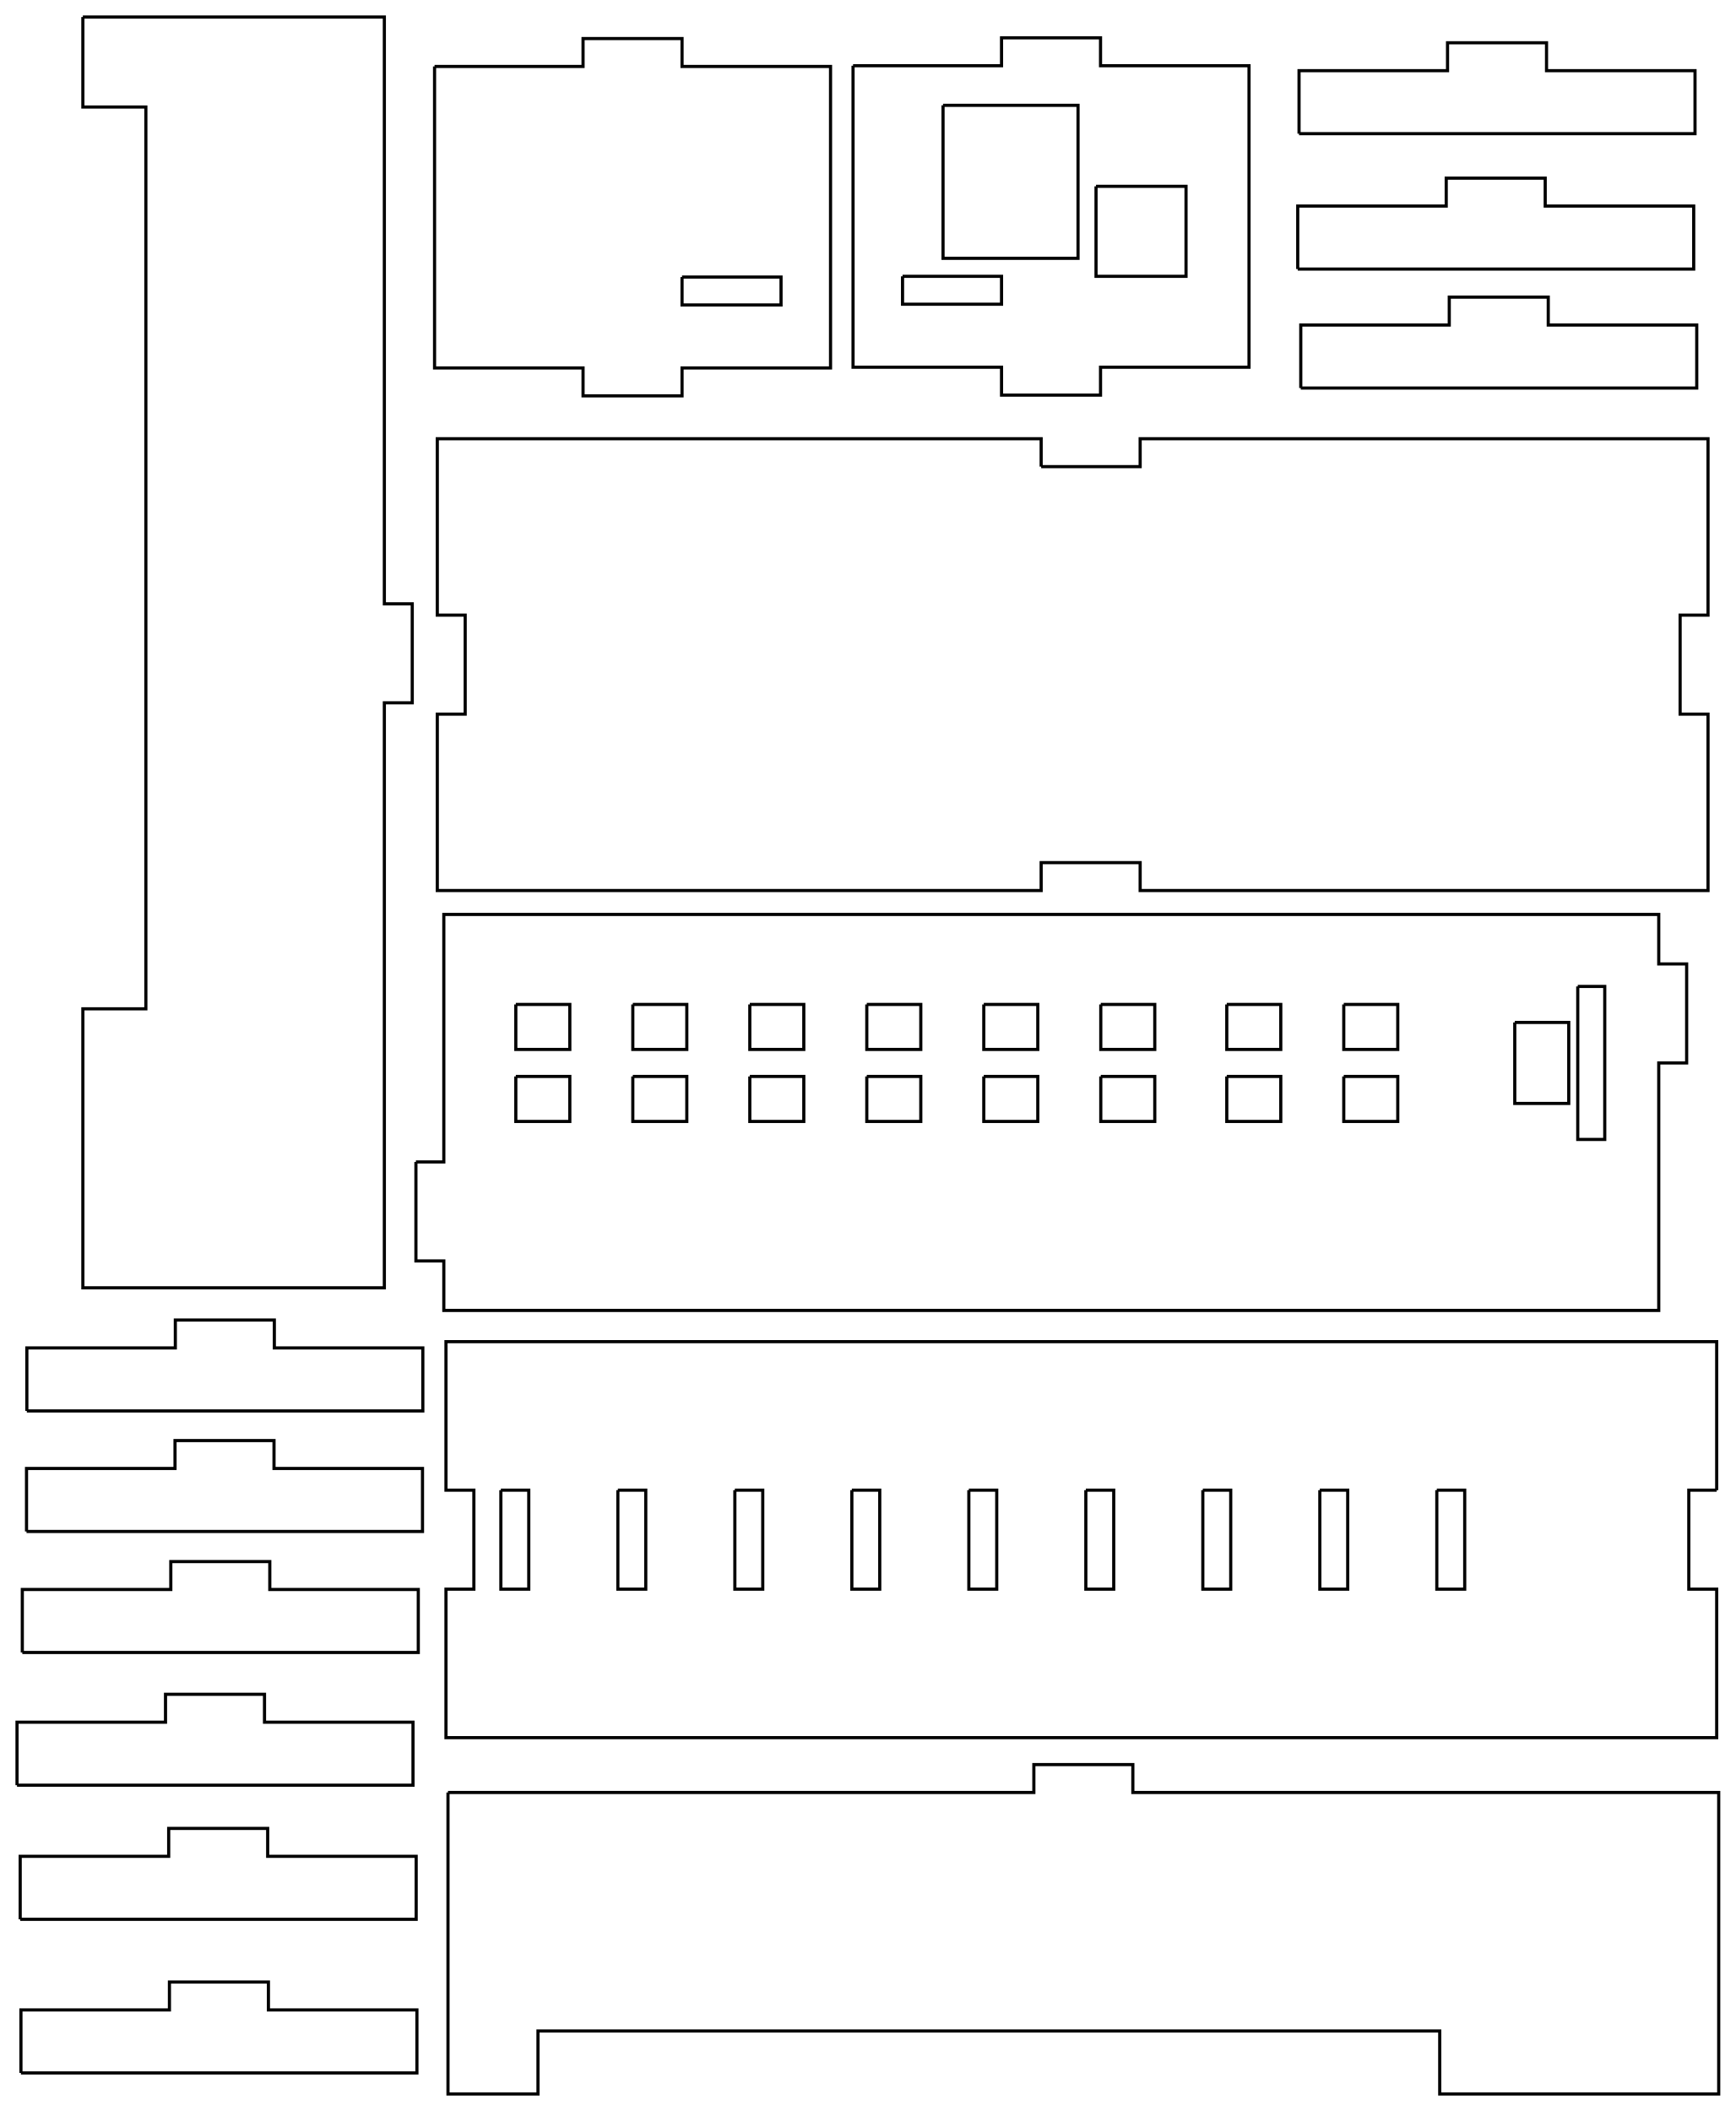
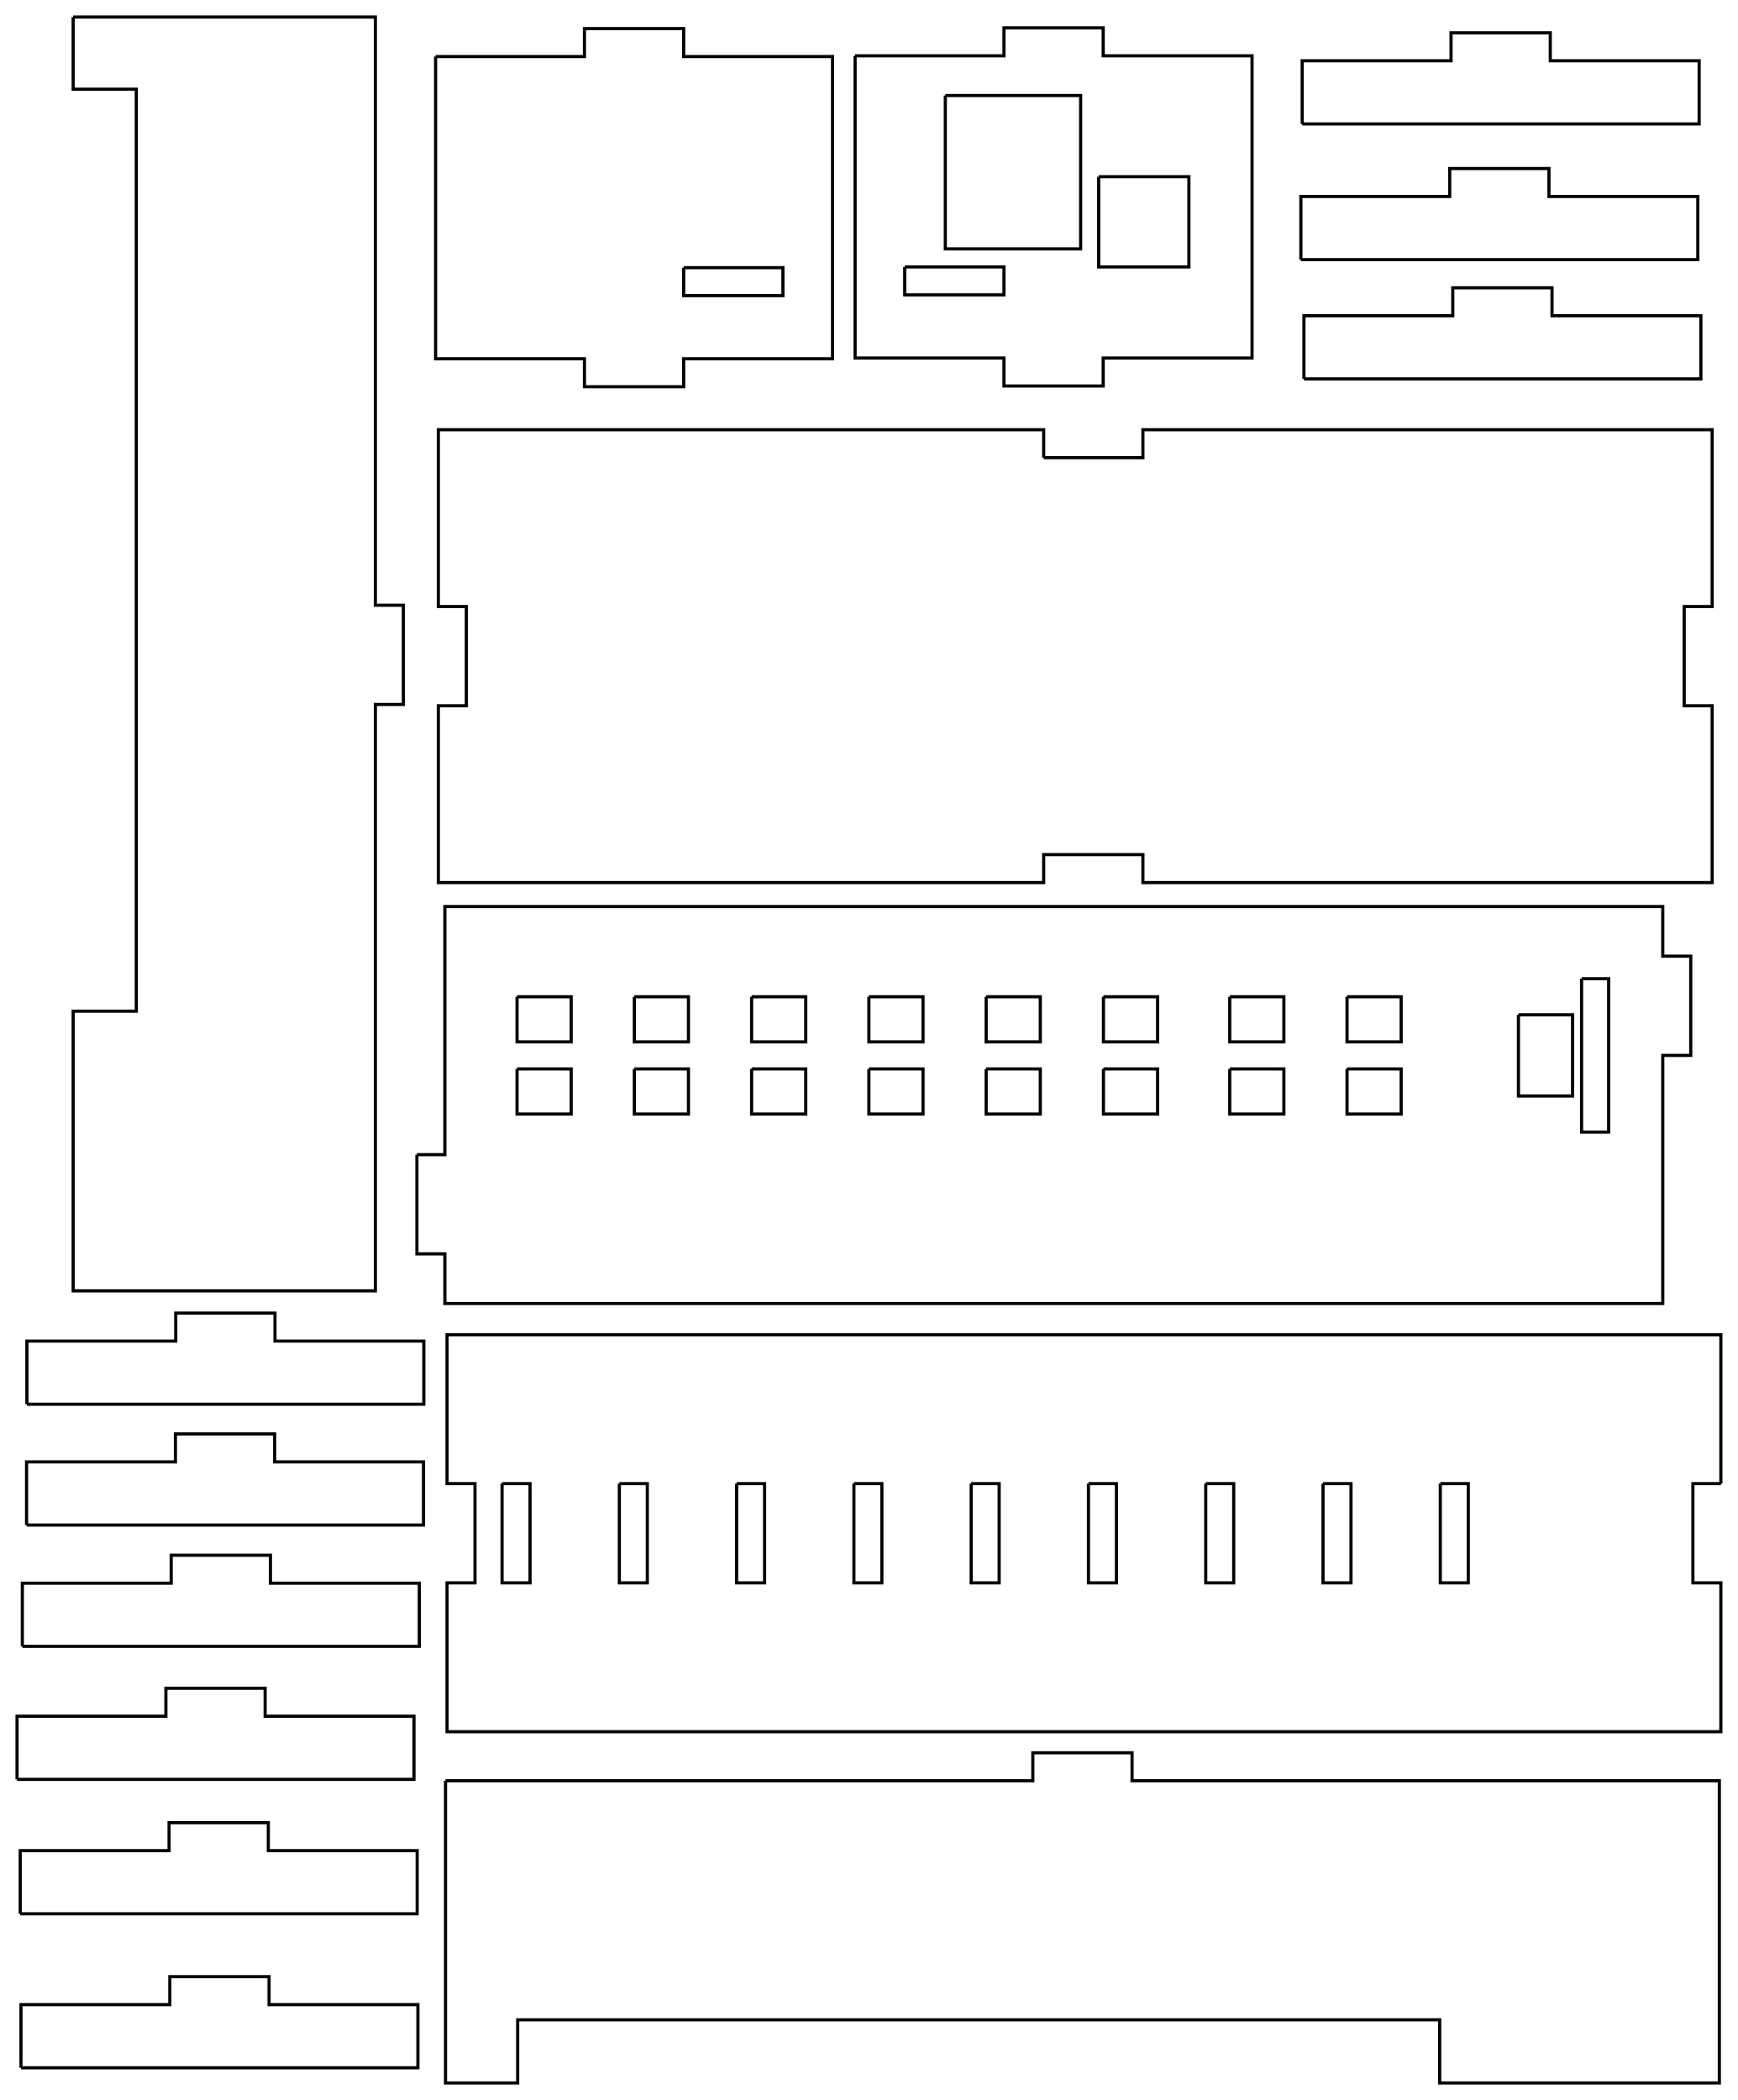
- <svg xmlns="http://www.w3.org/2000/svg" width="192.869mm" height="234.557mm" viewBox="0 0 192.869 234.557" version="1.1">
-   <g id="Sketch" transform="translate(202.871,157.2253) scale(1,-1)">
+ <svg xmlns="http://www.w3.org/2000/svg" width="192.641mm" height="232.784mm" viewBox="0 0 192.641 232.784" version="1.1">
+   <g id="Sketch" transform="translate(202.8687,156.1111) scale(1,-1)">
    <path id="Sketch_w0000" d="M -156.655 28.12 L -156.655 17.12 L -153.555 17.12 L -153.555 11.62 L -18.555 11.62 L -18.555 39.12 L -15.455 39.12 L -15.455 50.12 L -18.555 50.12 L -18.555 55.62 L -153.555 55.62 L -153.555 28.12 L -156.655 28.12 " stroke="#000000" stroke-width="0.35 px" style="stroke-width:0.35;stroke-miterlimit:4;stroke-dasharray:none;fill:none;fill-rule: evenodd " />
    <path id="Sketch_w0001" d="M -145.555 45.62 L -139.555 45.62 L -139.555 40.62 L -145.555 40.62 L -145.555 45.62 " stroke="#000000" stroke-width="0.35 px" style="stroke-width:0.35;stroke-miterlimit:4;stroke-dasharray:none;fill:none;fill-rule: evenodd " />
    <path id="Sketch_w0002" d="M -145.555 37.62 L -139.555 37.62 L -139.555 32.62 L -145.555 32.62 L -145.555 37.62 " stroke="#000000" stroke-width="0.35 px" style="stroke-width:0.35;stroke-miterlimit:4;stroke-dasharray:none;fill:none;fill-rule: evenodd " />
    <path id="Sketch_w0003" d="M -132.555 45.62 L -126.555 45.62 L -126.555 40.62 L -132.555 40.62 L -132.555 45.62 " stroke="#000000" stroke-width="0.35 px" style="stroke-width:0.35;stroke-miterlimit:4;stroke-dasharray:none;fill:none;fill-rule: evenodd " />
    <path id="Sketch_w0004" d="M -132.555 37.62 L -126.555 37.62 L -126.555 32.62 L -132.555 32.62 L -132.555 37.62 " stroke="#000000" stroke-width="0.35 px" style="stroke-width:0.35;stroke-miterlimit:4;stroke-dasharray:none;fill:none;fill-rule: evenodd " />
    <path id="Sketch_w0005" d="M -119.555 45.62 L -113.555 45.62 L -113.555 40.62 L -119.555 40.62 L -119.555 45.62 " stroke="#000000" stroke-width="0.35 px" style="stroke-width:0.35;stroke-miterlimit:4;stroke-dasharray:none;fill:none;fill-rule: evenodd " />
    <path id="Sketch_w0006" d="M -119.555 37.62 L -113.555 37.62 L -113.555 32.62 L -119.555 32.62 L -119.555 37.62 " stroke="#000000" stroke-width="0.35 px" style="stroke-width:0.35;stroke-miterlimit:4;stroke-dasharray:none;fill:none;fill-rule: evenodd " />
    <path id="Sketch_w0007" d="M -106.555 45.62 L -100.555 45.62 L -100.555 40.62 L -106.555 40.62 L -106.555 45.62 " stroke="#000000" stroke-width="0.35 px" style="stroke-width:0.35;stroke-miterlimit:4;stroke-dasharray:none;fill:none;fill-rule: evenodd " />
    <path id="Sketch_w0008" d="M -106.555 37.62 L -100.555 37.62 L -100.555 32.62 L -106.555 32.62 L -106.555 37.62 " stroke="#000000" stroke-width="0.35 px" style="stroke-width:0.35;stroke-miterlimit:4;stroke-dasharray:none;fill:none;fill-rule: evenodd " />
    <path id="Sketch_w0009" d="M -93.555 45.62 L -87.555 45.62 L -87.555 40.62 L -93.555 40.62 L -93.555 45.62 " stroke="#000000" stroke-width="0.35 px" style="stroke-width:0.35;stroke-miterlimit:4;stroke-dasharray:none;fill:none;fill-rule: evenodd " />
    <path id="Sketch_w0010" d="M -93.555 37.62 L -87.555 37.62 L -87.555 32.62 L -93.555 32.62 L -93.555 37.62 " stroke="#000000" stroke-width="0.35 px" style="stroke-width:0.35;stroke-miterlimit:4;stroke-dasharray:none;fill:none;fill-rule: evenodd " />
    <path id="Sketch_w0011" d="M -80.555 45.62 L -74.555 45.62 L -74.555 40.62 L -80.555 40.62 L -80.555 45.62 " stroke="#000000" stroke-width="0.35 px" style="stroke-width:0.35;stroke-miterlimit:4;stroke-dasharray:none;fill:none;fill-rule: evenodd " />
    <path id="Sketch_w0012" d="M -80.555 37.62 L -74.555 37.62 L -74.555 32.62 L -80.555 32.62 L -80.555 37.62 " stroke="#000000" stroke-width="0.35 px" style="stroke-width:0.35;stroke-miterlimit:4;stroke-dasharray:none;fill:none;fill-rule: evenodd " />
    <path id="Sketch_w0013" d="M -66.555 45.62 L -60.555 45.62 L -60.555 40.62 L -66.555 40.62 L -66.555 45.62 " stroke="#000000" stroke-width="0.35 px" style="stroke-width:0.35;stroke-miterlimit:4;stroke-dasharray:none;fill:none;fill-rule: evenodd " />
    <path id="Sketch_w0014" d="M -66.555 37.62 L -60.555 37.62 L -60.555 32.62 L -66.555 32.62 L -66.555 37.62 " stroke="#000000" stroke-width="0.35 px" style="stroke-width:0.35;stroke-miterlimit:4;stroke-dasharray:none;fill:none;fill-rule: evenodd " />
    <path id="Sketch_w0015" d="M -53.555 45.62 L -47.555 45.62 L -47.555 40.62 L -53.555 40.62 L -53.555 45.62 " stroke="#000000" stroke-width="0.35 px" style="stroke-width:0.35;stroke-miterlimit:4;stroke-dasharray:none;fill:none;fill-rule: evenodd " />
    <path id="Sketch_w0016" d="M -53.555 37.62 L -47.555 37.62 L -47.555 32.62 L -53.555 32.62 L -53.555 37.62 " stroke="#000000" stroke-width="0.35 px" style="stroke-width:0.35;stroke-miterlimit:4;stroke-dasharray:none;fill:none;fill-rule: evenodd " />
    <path id="Sketch_w0017" d="M -27.555 47.62 L -24.555 47.62 L -24.555 30.62 L -27.555 30.62 L -27.555 47.62 " stroke="#000000" stroke-width="0.35 px" style="stroke-width:0.35;stroke-miterlimit:4;stroke-dasharray:none;fill:none;fill-rule: evenodd " />
    <path id="Sketch_w0018" d="M -34.555 43.62 L -28.555 43.62 L -28.555 34.62 L -34.555 34.62 L -34.555 43.62 " stroke="#000000" stroke-width="0.35 px" style="stroke-width:0.35;stroke-miterlimit:4;stroke-dasharray:none;fill:none;fill-rule: evenodd " />
  </g>
-   <g id="Sketch007" transform="translate(202.871,157.2253) scale(1,-1)">
-     <path id="Sketch007_w0000" d="M -154.584 149.841 L -154.584 116.341 L -138.084 116.341 L -138.084 113.241 L -127.084 113.241 L -127.084 116.341 L -110.584 116.341 L -110.584 149.841 L -127.084 149.841 L -127.084 152.941 L -138.084 152.941 L -138.084 149.841 L -154.584 149.841 " stroke="#000000" stroke-width="0.35 px" style="stroke-width:0.35;stroke-miterlimit:4;stroke-dasharray:none;fill:none;fill-rule: evenodd " />
-     <path id="Sketch007_w0001" d="M -127.084 126.441 L -116.084 126.441 L -116.084 123.341 L -127.084 123.341 L -127.084 126.441 " stroke="#000000" stroke-width="0.35 px" style="stroke-width:0.35;stroke-miterlimit:4;stroke-dasharray:none;fill:none;fill-rule: evenodd " />
-   </g>
-   <g id="Sketch002" transform="translate(202.871,157.2253) scale(1,-1)">
-     <path id="Sketch002_w0000" d="M -108.083 149.923 L -108.083 116.423 L -91.583 116.423 L -91.583 113.323 L -80.583 113.323 L -80.583 116.423 L -64.083 116.423 L -64.083 149.923 L -80.583 149.923 L -80.583 153.023 L -91.583 153.023 L -91.583 149.923 L -108.083 149.923 " stroke="#000000" stroke-width="0.35 px" style="stroke-width:0.35;stroke-miterlimit:4;stroke-dasharray:none;fill:none;fill-rule: evenodd " />
-     <path id="Sketch002_w0001" d="M -81.083 136.523 L -71.083 136.523 L -71.083 126.523 L -81.083 126.523 L -81.083 136.523 " stroke="#000000" stroke-width="0.35 px" style="stroke-width:0.35;stroke-miterlimit:4;stroke-dasharray:none;fill:none;fill-rule: evenodd " />
-     <path id="Sketch002_w0002" d="M -102.583 126.523 L -91.583 126.523 L -91.583 123.423 L -102.583 123.423 L -102.583 126.523 " stroke="#000000" stroke-width="0.35 px" style="stroke-width:0.35;stroke-miterlimit:4;stroke-dasharray:none;fill:none;fill-rule: evenodd " />
-     <path id="Sketch002_w0003" d="M -98.083 145.523 L -83.083 145.523 L -83.083 128.523 L -98.083 128.523 L -98.083 145.523 " stroke="#000000" stroke-width="0.35 px" style="stroke-width:0.35;stroke-miterlimit:4;stroke-dasharray:none;fill:none;fill-rule: evenodd " />
-   </g>
-   <g id="Sketch010" transform="translate(202.871,157.2253) scale(1,-1)">
+   <g id="Sketch010" transform="translate(202.8687,156.1111) scale(1,-1)">
    <path id="Sketch010_w0000" d="M -12.116 -8.349 L -15.216 -8.349 L -15.216 -19.349 L -12.116 -19.349 L -12.116 -35.849 L -153.316 -35.849 L -153.316 -19.349 L -150.216 -19.349 L -150.216 -8.349 L -153.316 -8.349 L -153.316 8.151 L -12.116 8.151 L -12.116 -8.349 " stroke="#000000" stroke-width="0.35 px" style="stroke-width:0.35;stroke-miterlimit:4;stroke-dasharray:none;fill:none;fill-rule: evenodd " />
    <path id="Sketch010_w0001" d="M -134.216 -8.349 L -131.116 -8.349 L -131.116 -19.349 L -134.216 -19.349 L -134.216 -8.349 " stroke="#000000" stroke-width="0.35 px" style="stroke-width:0.35;stroke-miterlimit:4;stroke-dasharray:none;fill:none;fill-rule: evenodd " />
    <path id="Sketch010_w0002" d="M -121.216 -8.349 L -118.116 -8.349 L -118.116 -19.349 L -121.216 -19.349 L -121.216 -8.349 " stroke="#000000" stroke-width="0.35 px" style="stroke-width:0.35;stroke-miterlimit:4;stroke-dasharray:none;fill:none;fill-rule: evenodd " />
    <path id="Sketch010_w0003" d="M -108.216 -8.349 L -105.116 -8.349 L -105.116 -19.349 L -108.216 -19.349 L -108.216 -8.349 " stroke="#000000" stroke-width="0.35 px" style="stroke-width:0.35;stroke-miterlimit:4;stroke-dasharray:none;fill:none;fill-rule: evenodd " />
    <path id="Sketch010_w0004" d="M -82.216 -8.349 L -79.116 -8.349 L -79.116 -19.349 L -82.216 -19.349 L -82.216 -8.349 " stroke="#000000" stroke-width="0.35 px" style="stroke-width:0.35;stroke-miterlimit:4;stroke-dasharray:none;fill:none;fill-rule: evenodd " />
    <path id="Sketch010_w0005" d="M -95.216 -8.349 L -92.116 -8.349 L -92.116 -19.349 L -95.216 -19.349 L -95.216 -8.349 " stroke="#000000" stroke-width="0.35 px" style="stroke-width:0.35;stroke-miterlimit:4;stroke-dasharray:none;fill:none;fill-rule: evenodd " />
    <path id="Sketch010_w0006" d="M -69.216 -8.349 L -66.116 -8.349 L -66.116 -19.349 L -69.216 -19.349 L -69.216 -8.349 " stroke="#000000" stroke-width="0.35 px" style="stroke-width:0.35;stroke-miterlimit:4;stroke-dasharray:none;fill:none;fill-rule: evenodd " />
    <path id="Sketch010_w0007" d="M -56.216 -8.349 L -53.116 -8.349 L -53.116 -19.349 L -56.216 -19.349 L -56.216 -8.349 " stroke="#000000" stroke-width="0.35 px" style="stroke-width:0.35;stroke-miterlimit:4;stroke-dasharray:none;fill:none;fill-rule: evenodd " />
    <path id="Sketch010_w0008" d="M -43.216 -8.349 L -40.116 -8.349 L -40.116 -19.349 L -43.216 -19.349 L -43.216 -8.349 " stroke="#000000" stroke-width="0.35 px" style="stroke-width:0.35;stroke-miterlimit:4;stroke-dasharray:none;fill:none;fill-rule: evenodd " />
    <path id="Sketch010_w0009" d="M -147.216 -8.349 L -144.116 -8.349 L -144.116 -19.349 L -147.216 -19.349 L -147.216 -8.349 " stroke="#000000" stroke-width="0.35 px" style="stroke-width:0.35;stroke-miterlimit:4;stroke-dasharray:none;fill:none;fill-rule: evenodd " />
  </g>
-   <g id="Sketch011" transform="translate(202.871,157.2253) scale(1,-1)">
-     <path id="Sketch011_w0000" d="M -153.092 -41.941 L -153.092 -75.441 L -143.092 -75.441 L -143.092 -68.441 L -42.892 -68.441 L -42.892 -75.441 L -11.892 -75.441 L -11.892 -41.941 L -76.992 -41.941 L -76.992 -38.841 L -87.992 -38.841 L -87.992 -41.941 L -153.092 -41.941 " stroke="#000000" stroke-width="0.35 px" style="stroke-width:0.35;stroke-miterlimit:4;stroke-dasharray:none;fill:none;fill-rule: evenodd " />
+   <g id="Sketch011" transform="translate(202.8687,156.1111) scale(1,-1)">
+     <path id="Sketch011_w0000" d="M -153.484 -41.284 L -153.484 -74.784 L -145.484 -74.784 L -145.484 -67.784 L -43.284 -67.784 L -43.284 -74.784 L -12.284 -74.784 L -12.284 -41.284 L -77.384 -41.284 L -77.384 -38.184 L -88.384 -38.184 L -88.384 -41.284 L -153.484 -41.284 " stroke="#000000" stroke-width="0.35 px" style="stroke-width:0.35;stroke-miterlimit:4;stroke-dasharray:none;fill:none;fill-rule: evenodd " />
  </g>
-   <g id="Sketch009" transform="translate(202.871,157.2253) scale(1,-1)">
+   <g id="Sketch002" transform="translate(202.8687,156.1111) scale(1,-1)">
+     <path id="Sketch002_w0000" d="M -108.083 149.923 L -108.083 116.423 L -91.583 116.423 L -91.583 113.323 L -80.583 113.323 L -80.583 116.423 L -64.083 116.423 L -64.083 149.923 L -80.583 149.923 L -80.583 153.023 L -91.583 153.023 L -91.583 149.923 L -108.083 149.923 " stroke="#000000" stroke-width="0.35 px" style="stroke-width:0.35;stroke-miterlimit:4;stroke-dasharray:none;fill:none;fill-rule: evenodd " />
+     <path id="Sketch002_w0001" d="M -81.083 136.523 L -71.083 136.523 L -71.083 126.523 L -81.083 126.523 L -81.083 136.523 " stroke="#000000" stroke-width="0.35 px" style="stroke-width:0.35;stroke-miterlimit:4;stroke-dasharray:none;fill:none;fill-rule: evenodd " />
+     <path id="Sketch002_w0002" d="M -102.583 126.523 L -91.583 126.523 L -91.583 123.423 L -102.583 123.423 L -102.583 126.523 " stroke="#000000" stroke-width="0.35 px" style="stroke-width:0.35;stroke-miterlimit:4;stroke-dasharray:none;fill:none;fill-rule: evenodd " />
+     <path id="Sketch002_w0003" d="M -98.083 145.523 L -83.083 145.523 L -83.083 128.523 L -98.083 128.523 L -98.083 145.523 " stroke="#000000" stroke-width="0.35 px" style="stroke-width:0.35;stroke-miterlimit:4;stroke-dasharray:none;fill:none;fill-rule: evenodd " />
+   </g>
+   <g id="Sketch007" transform="translate(202.8687,156.1111) scale(1,-1)">
+     <path id="Sketch007_w0000" d="M -154.584 149.841 L -154.584 116.341 L -138.084 116.341 L -138.084 113.241 L -127.084 113.241 L -127.084 116.341 L -110.584 116.341 L -110.584 149.841 L -127.084 149.841 L -127.084 152.941 L -138.084 152.941 L -138.084 149.841 L -154.584 149.841 " stroke="#000000" stroke-width="0.35 px" style="stroke-width:0.35;stroke-miterlimit:4;stroke-dasharray:none;fill:none;fill-rule: evenodd " />
+     <path id="Sketch007_w0001" d="M -127.084 126.441 L -116.084 126.441 L -116.084 123.341 L -127.084 123.341 L -127.084 126.441 " stroke="#000000" stroke-width="0.35 px" style="stroke-width:0.35;stroke-miterlimit:4;stroke-dasharray:none;fill:none;fill-rule: evenodd " />
+   </g>
+   <g id="Sketch009" transform="translate(202.8687,156.1111) scale(1,-1)">
    <path id="Sketch009_w0000" d="M -87.18 105.377 L -76.18 105.377 L -76.18 108.477 L -13.08 108.477 L -13.08 88.877 L -16.18 88.877 L -16.18 77.877 L -13.08 77.877 L -13.08 58.277 L -76.18 58.277 L -76.18 61.377 L -87.18 61.377 L -87.18 58.277 L -154.28 58.277 L -154.28 77.877 L -151.18 77.877 L -151.18 88.877 L -154.28 88.877 L -154.28 108.477 L -87.18 108.477 L -87.18 105.377 " stroke="#000000" stroke-width="0.35 px" style="stroke-width:0.35;stroke-miterlimit:4;stroke-dasharray:none;fill:none;fill-rule: evenodd " />
  </g>
-   <g id="Sketch026" transform="translate(202.871,157.2253) scale(1,-1)">
+   <g id="Sketch025" transform="translate(202.8687,156.1111) scale(1,-1)">
+     <path id="Sketch025_w0000" d="M -199.924 -12.939 L -199.924 -5.939 L -183.424 -5.939 L -183.424 -2.839 L -172.424 -2.839 L -172.424 -5.939 L -155.924 -5.939 L -155.924 -12.939 L -199.924 -12.939 " stroke="#000000" stroke-width="0.35 px" style="stroke-width:0.35;stroke-miterlimit:4;stroke-dasharray:none;fill:none;fill-rule: evenodd " />
+   </g>
+   <g id="Sketch027" transform="translate(202.8687,156.1111) scale(1,-1)">
+     <path id="Sketch027_w0000" d="M -58.525 142.373 L -58.525 149.373 L -42.025 149.373 L -42.025 152.473 L -31.025 152.473 L -31.025 149.373 L -14.525 149.373 L -14.525 142.373 L -58.525 142.373 " stroke="#000000" stroke-width="0.35 px" style="stroke-width:0.35;stroke-miterlimit:4;stroke-dasharray:none;fill:none;fill-rule: evenodd " />
+   </g>
+   <g id="Sketch021" transform="translate(202.8687,156.1111) scale(1,-1)">
+     <path id="Sketch021_w0000" d="M -194.76 154.222 L -161.26 154.222 L -161.26 89.022 L -158.16 89.022 L -158.16 78.022 L -161.26 78.022 L -161.26 13.022 L -194.76 13.022 L -194.76 44.022 L -187.76 44.022 L -187.76 146.222 L -194.76 146.222 L -194.76 154.222 " stroke="#000000" stroke-width="0.35 px" style="stroke-width:0.35;stroke-miterlimit:4;stroke-dasharray:none;fill:none;fill-rule: evenodd " />
+   </g>
+   <g id="Sketch022" transform="translate(202.8687,156.1111) scale(1,-1)">
+     <path id="Sketch022_w0000" d="M -200.627 -56.033 L -200.627 -49.033 L -184.127 -49.033 L -184.127 -45.933 L -173.127 -45.933 L -173.127 -49.033 L -156.627 -49.033 L -156.627 -56.033 L -200.627 -56.033 " stroke="#000000" stroke-width="0.35 px" style="stroke-width:0.35;stroke-miterlimit:4;stroke-dasharray:none;fill:none;fill-rule: evenodd " />
+   </g>
+   <g id="Sketch023" transform="translate(202.8687,156.1111) scale(1,-1)">
+     <path id="Sketch023_w0000" d="M -58.671 127.33 L -58.671 134.33 L -42.171 134.33 L -42.171 137.43 L -31.171 137.43 L -31.171 134.33 L -14.671 134.33 L -14.671 127.33 L -58.671 127.33 " stroke="#000000" stroke-width="0.35 px" style="stroke-width:0.35;stroke-miterlimit:4;stroke-dasharray:none;fill:none;fill-rule: evenodd " />
+   </g>
+   <g id="Sketch013" transform="translate(202.8687,156.1111) scale(1,-1)">
+     <path id="Sketch013_w0000" d="M -200.392 -26.385 L -200.392 -19.385 L -183.892 -19.385 L -183.892 -16.285 L -172.892 -16.285 L -172.892 -19.385 L -156.392 -19.385 L -156.392 -26.385 L -200.392 -26.385 " stroke="#000000" stroke-width="0.35 px" style="stroke-width:0.35;stroke-miterlimit:4;stroke-dasharray:none;fill:none;fill-rule: evenodd " />
+   </g>
+   <g id="Sketch024" transform="translate(202.8687,156.1111) scale(1,-1)">
+     <path id="Sketch024_w0000" d="M -200.98 -41.131 L -200.98 -34.131 L -184.48 -34.131 L -184.48 -31.031 L -173.48 -31.031 L -173.48 -34.131 L -156.98 -34.131 L -156.98 -41.131 L -200.98 -41.131 " stroke="#000000" stroke-width="0.35 px" style="stroke-width:0.35;stroke-miterlimit:4;stroke-dasharray:none;fill:none;fill-rule: evenodd " />
+   </g>
+   <g id="Sketch026" transform="translate(202.8687,156.1111) scale(1,-1)">
    <path id="Sketch026_w0000" d="M -58.333 114.11 L -58.333 121.11 L -41.833 121.11 L -41.833 124.21 L -30.833 124.21 L -30.833 121.11 L -14.333 121.11 L -14.333 114.11 L -58.333 114.11 " stroke="#000000" stroke-width="0.35 px" style="stroke-width:0.35;stroke-miterlimit:4;stroke-dasharray:none;fill:none;fill-rule: evenodd " />
  </g>
-   <g id="Sketch021" transform="translate(202.871,157.2253) scale(1,-1)">
-     <path id="Sketch021_w0000" d="M -193.663 155.334 L -160.163 155.334 L -160.163 90.134 L -157.063 90.134 L -157.063 79.134 L -160.163 79.134 L -160.163 14.134 L -193.663 14.134 L -193.663 45.134 L -186.663 45.134 L -186.663 145.334 L -193.663 145.334 L -193.663 155.334 " stroke="#000000" stroke-width="0.35 px" style="stroke-width:0.35;stroke-miterlimit:4;stroke-dasharray:none;fill:none;fill-rule: evenodd " />
+   <g id="Sketch028" transform="translate(202.8687,156.1111) scale(1,-1)">
+     <path id="Sketch028_w0000" d="M -199.888 0.454 L -199.888 7.454 L -183.388 7.454 L -183.388 10.554 L -172.388 10.554 L -172.388 7.454 L -155.888 7.454 L -155.888 0.454 L -199.888 0.454 " stroke="#000000" stroke-width="0.35 px" style="stroke-width:0.35;stroke-miterlimit:4;stroke-dasharray:none;fill:none;fill-rule: evenodd " />
  </g>
-   <g id="Sketch022" transform="translate(202.871,157.2253) scale(1,-1)">
-     <path id="Sketch022_w0000" d="M -200.627 -56.033 L -200.627 -49.033 L -184.127 -49.033 L -184.127 -45.933 L -173.127 -45.933 L -173.127 -49.033 L -156.627 -49.033 L -156.627 -56.033 L -200.627 -56.033 " stroke="#000000" stroke-width="0.35 px" style="stroke-width:0.35;stroke-miterlimit:4;stroke-dasharray:none;fill:none;fill-rule: evenodd " />
-   </g>
-   <g id="Sketch023" transform="translate(202.871,157.2253) scale(1,-1)">
-     <path id="Sketch023_w0000" d="M -58.671 127.33 L -58.671 134.33 L -42.171 134.33 L -42.171 137.43 L -31.171 137.43 L -31.171 134.33 L -14.671 134.33 L -14.671 127.33 L -58.671 127.33 " stroke="#000000" stroke-width="0.35 px" style="stroke-width:0.35;stroke-miterlimit:4;stroke-dasharray:none;fill:none;fill-rule: evenodd " />
-   </g>
-   <g id="Sketch024" transform="translate(202.871,157.2253) scale(1,-1)">
-     <path id="Sketch024_w0000" d="M -200.98 -41.131 L -200.98 -34.131 L -184.48 -34.131 L -184.48 -31.031 L -173.48 -31.031 L -173.48 -34.131 L -156.98 -34.131 L -156.98 -41.131 L -200.98 -41.131 " stroke="#000000" stroke-width="0.35 px" style="stroke-width:0.35;stroke-miterlimit:4;stroke-dasharray:none;fill:none;fill-rule: evenodd " />
-   </g>
-   <g id="Sketch013" transform="translate(202.871,157.2253) scale(1,-1)">
-     <path id="Sketch013_w0000" d="M -200.392 -26.385 L -200.392 -19.385 L -183.892 -19.385 L -183.892 -16.285 L -172.892 -16.285 L -172.892 -19.385 L -156.392 -19.385 L -156.392 -26.385 L -200.392 -26.385 " stroke="#000000" stroke-width="0.35 px" style="stroke-width:0.35;stroke-miterlimit:4;stroke-dasharray:none;fill:none;fill-rule: evenodd " />
-   </g>
-   <g id="Sketch025" transform="translate(202.871,157.2253) scale(1,-1)">
-     <path id="Sketch025_w0000" d="M -199.924 -12.939 L -199.924 -5.939 L -183.424 -5.939 L -183.424 -2.839 L -172.424 -2.839 L -172.424 -5.939 L -155.924 -5.939 L -155.924 -12.939 L -199.924 -12.939 " stroke="#000000" stroke-width="0.35 px" style="stroke-width:0.35;stroke-miterlimit:4;stroke-dasharray:none;fill:none;fill-rule: evenodd " />
-   </g>
-   <g id="Sketch029" transform="translate(202.871,157.2253) scale(1,-1)">
+   <g id="Sketch029" transform="translate(202.8687,156.1111) scale(1,-1)">
    <path id="Sketch029_w0000" d="M -200.544 -73.102 L -200.544 -66.102 L -184.044 -66.102 L -184.044 -63.002 L -173.044 -63.002 L -173.044 -66.102 L -156.544 -66.102 L -156.544 -73.102 L -200.544 -73.102 " stroke="#000000" stroke-width="0.35 px" style="stroke-width:0.35;stroke-miterlimit:4;stroke-dasharray:none;fill:none;fill-rule: evenodd " />
  </g>
-   <g id="Sketch027" transform="translate(202.871,157.2253) scale(1,-1)">
-     <path id="Sketch027_w0000" d="M -58.525 142.373 L -58.525 149.373 L -42.025 149.373 L -42.025 152.473 L -31.025 152.473 L -31.025 149.373 L -14.525 149.373 L -14.525 142.373 L -58.525 142.373 " stroke="#000000" stroke-width="0.35 px" style="stroke-width:0.35;stroke-miterlimit:4;stroke-dasharray:none;fill:none;fill-rule: evenodd " />
-   </g>
-   <g id="Sketch028" transform="translate(202.871,157.2253) scale(1,-1)">
-     <path id="Sketch028_w0000" d="M -199.888 0.454 L -199.888 7.454 L -183.388 7.454 L -183.388 10.554 L -172.388 10.554 L -172.388 7.454 L -155.888 7.454 L -155.888 0.454 L -199.888 0.454 " stroke="#000000" stroke-width="0.35 px" style="stroke-width:0.35;stroke-miterlimit:4;stroke-dasharray:none;fill:none;fill-rule: evenodd " />
-   </g>
</svg>
